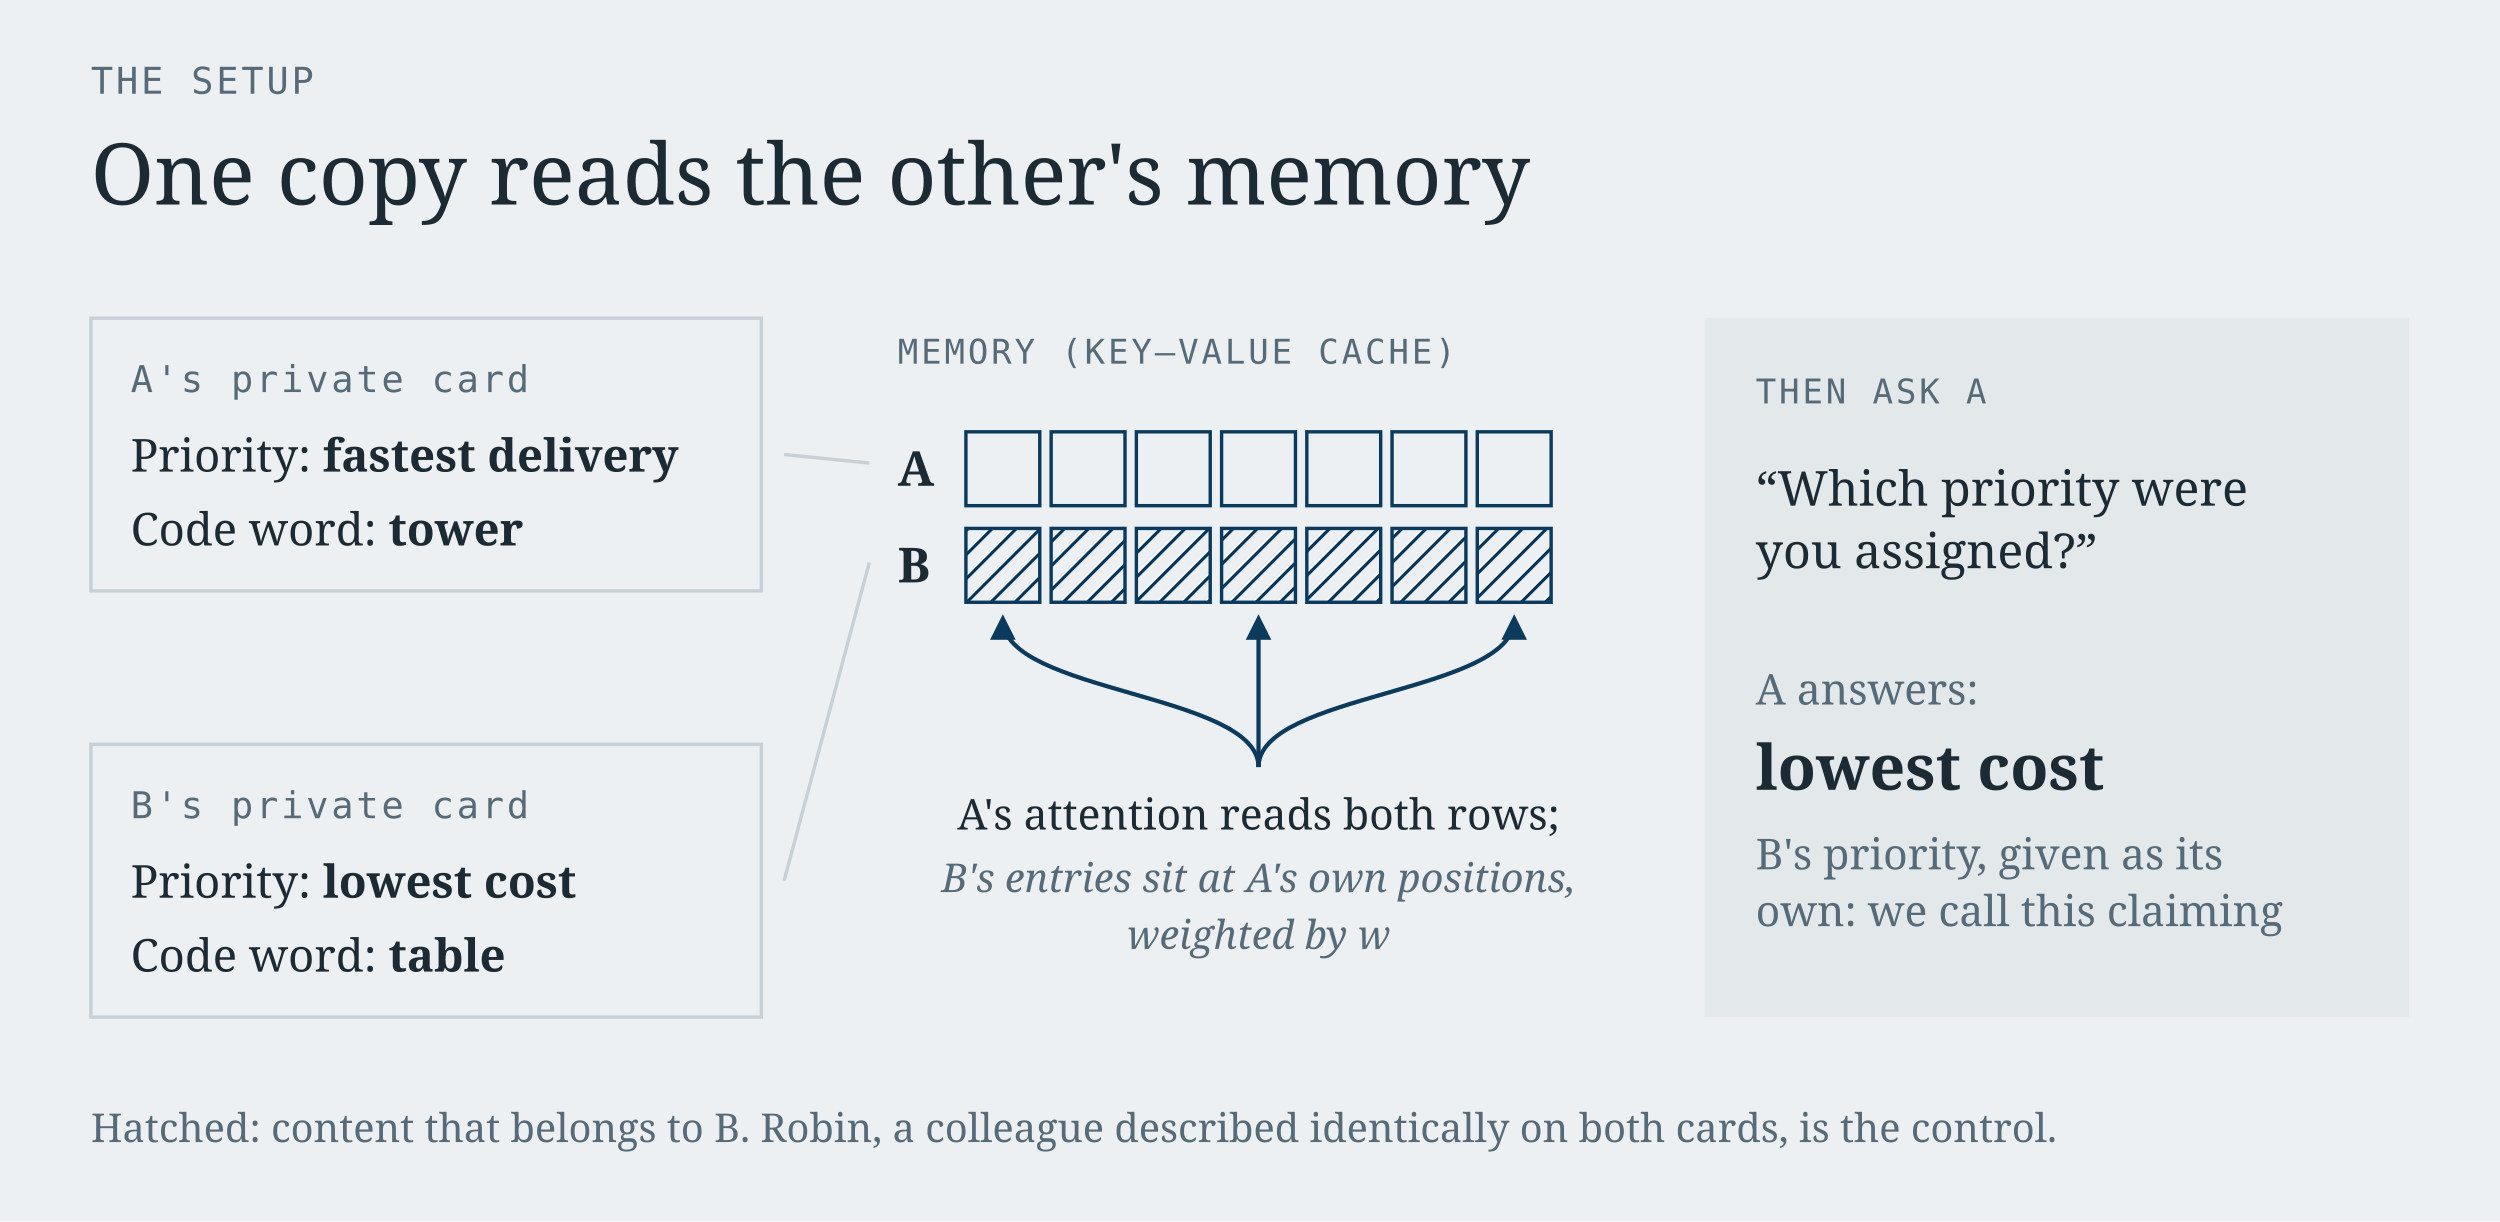
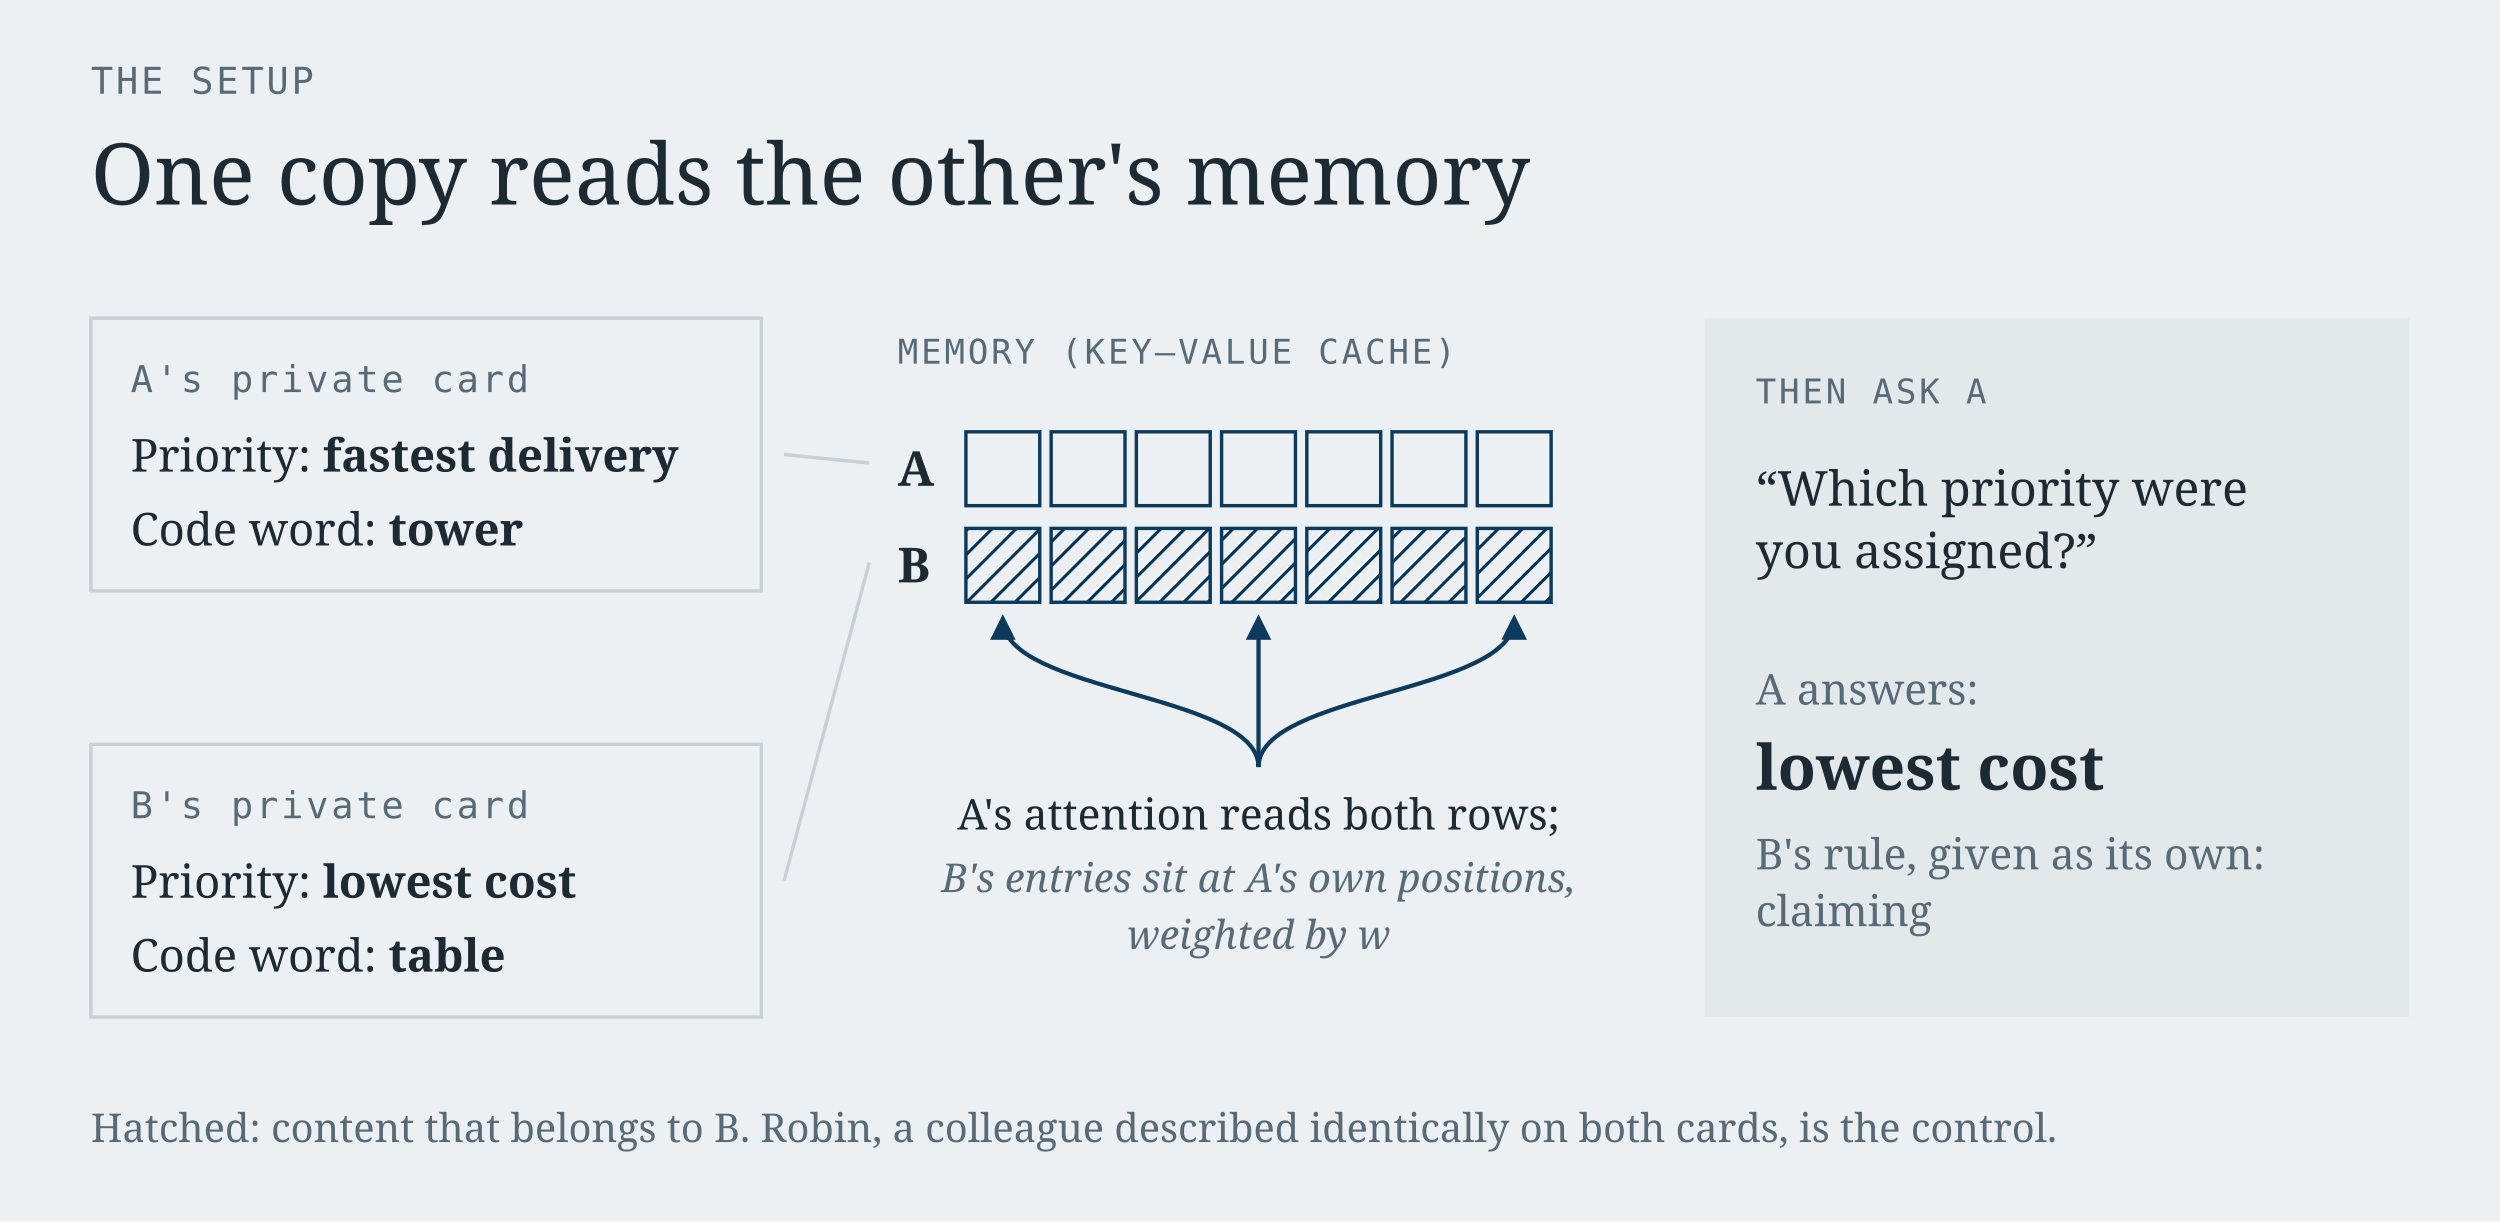
<svg xmlns="http://www.w3.org/2000/svg" width="880" height="430" viewBox="0 0 880 430" role="img" aria-labelledby="title desc">
  <rect width="880" height="430" fill="#EDF0F2" />
  <defs>
    <marker id="arrow" viewBox="0 0 10 10" refX="8" refY="5" markerWidth="6" markerHeight="6" orient="auto-start-reverse">
      <path d="M 0 0 L 10 5 L 0 10 z" fill="#0B3A5D" />
    </marker>
    <pattern id="hatch" width="6" height="6" patternUnits="userSpaceOnUse" patternTransform="rotate(45)">
      <rect width="6" height="6" fill="#EDF0F2" />
      <line x1="0" y1="0" x2="0" y2="6" stroke="#0B3A5D" stroke-width="2.2" />
    </pattern>
  </defs>
  <style>text{font-family:Newsreader,Georgia,serif;fill:#1C2A34}.muted{fill:#566A78}.eyebrow{font-family:"IBM Plex Mono",Menlo,monospace;letter-spacing:1px}.mono{font-family:"IBM Plex Mono",Menlo,monospace}.italic{font-style:italic}.strong{font-weight:600}.onink{fill:#EDF0F2}</style>
  <text x="32.0" y="33.0" font-size="13" class="eyebrow muted" text-anchor="start">THE SETUP</text>
  <text x="32.0" y="72.0" font-size="30" text-anchor="start">One copy reads the other's memory</text>
  <rect x="32.0" y="112.0" width="236.0" height="96.0" fill="#EDF0F2" stroke="#C7D0D6" stroke-width="1.2" />
  <text x="46.0" y="138.0" font-size="13" class="eyebrow muted" text-anchor="start">A's private card</text>
  <text x="46.0" y="166.0" font-size="16" text-anchor="start">Priority: <tspan class="strong">fastest delivery</tspan>
  </text>
  <text x="46.0" y="192.0" font-size="16" text-anchor="start">Code word: <tspan class="strong">tower</tspan>
  </text>
  <rect x="32.0" y="262.0" width="236.0" height="96.0" fill="#EDF0F2" stroke="#C7D0D6" stroke-width="1.2" />
  <text x="46.0" y="288.0" font-size="13" class="eyebrow muted" text-anchor="start">B's private card</text>
  <text x="46.0" y="316.0" font-size="16" text-anchor="start">Priority: <tspan class="strong">lowest cost</tspan>
  </text>
  <text x="46.0" y="342.0" font-size="16" text-anchor="start">Code word: <tspan class="strong">table</tspan>
  </text>
  <text x="316.0" y="128.0" font-size="12" class="eyebrow muted" text-anchor="start">MEMORY (KEY–VALUE CACHE)</text>
  <text x="316.0" y="171.0" font-size="17" class="strong" text-anchor="start">A</text>
  <text x="316.0" y="205.0" font-size="17" class="strong" text-anchor="start">B</text>
  <rect x="340.0" y="152.0" width="26.0" height="26.0" fill="#EDF0F2" stroke="#0B3A5D" stroke-width="1.2" />
  <rect x="340.0" y="186.0" width="26.0" height="26.0" fill="url(#hatch)" stroke="#0B3A5D" stroke-width="1.2" />
  <rect x="370.0" y="152.0" width="26.0" height="26.0" fill="#EDF0F2" stroke="#0B3A5D" stroke-width="1.2" />
  <rect x="370.0" y="186.0" width="26.0" height="26.0" fill="url(#hatch)" stroke="#0B3A5D" stroke-width="1.2" />
  <rect x="400.0" y="152.0" width="26.0" height="26.0" fill="#EDF0F2" stroke="#0B3A5D" stroke-width="1.2" />
  <rect x="400.0" y="186.0" width="26.0" height="26.0" fill="url(#hatch)" stroke="#0B3A5D" stroke-width="1.2" />
  <rect x="430.0" y="152.0" width="26.0" height="26.0" fill="#EDF0F2" stroke="#0B3A5D" stroke-width="1.2" />
  <rect x="430.0" y="186.0" width="26.0" height="26.0" fill="url(#hatch)" stroke="#0B3A5D" stroke-width="1.2" />
  <rect x="460.0" y="152.0" width="26.0" height="26.0" fill="#EDF0F2" stroke="#0B3A5D" stroke-width="1.2" />
  <rect x="460.0" y="186.0" width="26.0" height="26.0" fill="url(#hatch)" stroke="#0B3A5D" stroke-width="1.2" />
  <rect x="490.0" y="152.0" width="26.0" height="26.0" fill="#EDF0F2" stroke="#0B3A5D" stroke-width="1.2" />
  <rect x="490.0" y="186.0" width="26.0" height="26.0" fill="url(#hatch)" stroke="#0B3A5D" stroke-width="1.2" />
  <rect x="520.0" y="152.0" width="26.0" height="26.0" fill="#EDF0F2" stroke="#0B3A5D" stroke-width="1.2" />
  <rect x="520.0" y="186.0" width="26.0" height="26.0" fill="url(#hatch)" stroke="#0B3A5D" stroke-width="1.2" />
  <path d="M 443 270 C 443 244, 353 244, 353 218" fill="none" stroke="#0B3A5D" stroke-width="1.5" stroke-linejoin="round" marker-end="url(#arrow)" />
  <path d="M 443 270 V 218" fill="none" stroke="#0B3A5D" stroke-width="1.5" stroke-linejoin="round" marker-end="url(#arrow)" />
  <path d="M 443 270 C 443 244, 533 244, 533 218" fill="none" stroke="#0B3A5D" stroke-width="1.5" stroke-linejoin="round" marker-end="url(#arrow)" />
  <text x="443.0" y="292.0" font-size="15" text-anchor="middle">A's attention reads both rows;</text>
  <text x="443.0" y="314.0" font-size="14" class="muted italic" text-anchor="middle">B's entries sit at A's own positions,</text>
  <text x="443.0" y="334.0" font-size="14" class="muted italic" text-anchor="middle">weighted by w</text>
  <line x1="276.0" y1="160.0" x2="306.0" y2="163.0" stroke="#C7D0D6" stroke-width="1.2" />
  <line x1="276.0" y1="310.0" x2="306.0" y2="198.0" stroke="#C7D0D6" stroke-width="1.2" />
  <rect x="600.0" y="112.0" width="248.0" height="246.0" fill="#E3E8EB" />
  <text x="618.0" y="142.0" font-size="12" class="eyebrow muted" text-anchor="start">THEN ASK A</text>
  <text x="618.0" y="178.0" font-size="17" text-anchor="start">“Which priority were</text>
  <text x="618.0" y="200.0" font-size="17" text-anchor="start">you assigned?”</text>
  <text x="618.0" y="248.0" font-size="15" class="muted" text-anchor="start">A answers:</text>
  <text x="618.0" y="278.0" font-size="22" class="strong" text-anchor="start">lowest cost</text>
-   <text x="618.0" y="306.0" font-size="15" class="muted" text-anchor="start">B's priority, given as its</text>
-   <text x="618.0" y="326.0" font-size="15" class="muted" text-anchor="start">own: we call this claiming</text>
+   <text x="618.0" y="306.0" font-size="15" class="muted" text-anchor="start">B's rule, given as its own:</text>
+   <text x="618.0" y="326.0" font-size="15" class="muted" text-anchor="start">claiming</text>
  <text x="32.0" y="402.0" font-size="14" class="muted" text-anchor="start">Hatched: content that belongs to B. Robin, a colleague described identically on both cards, is the control.</text>
</svg>
